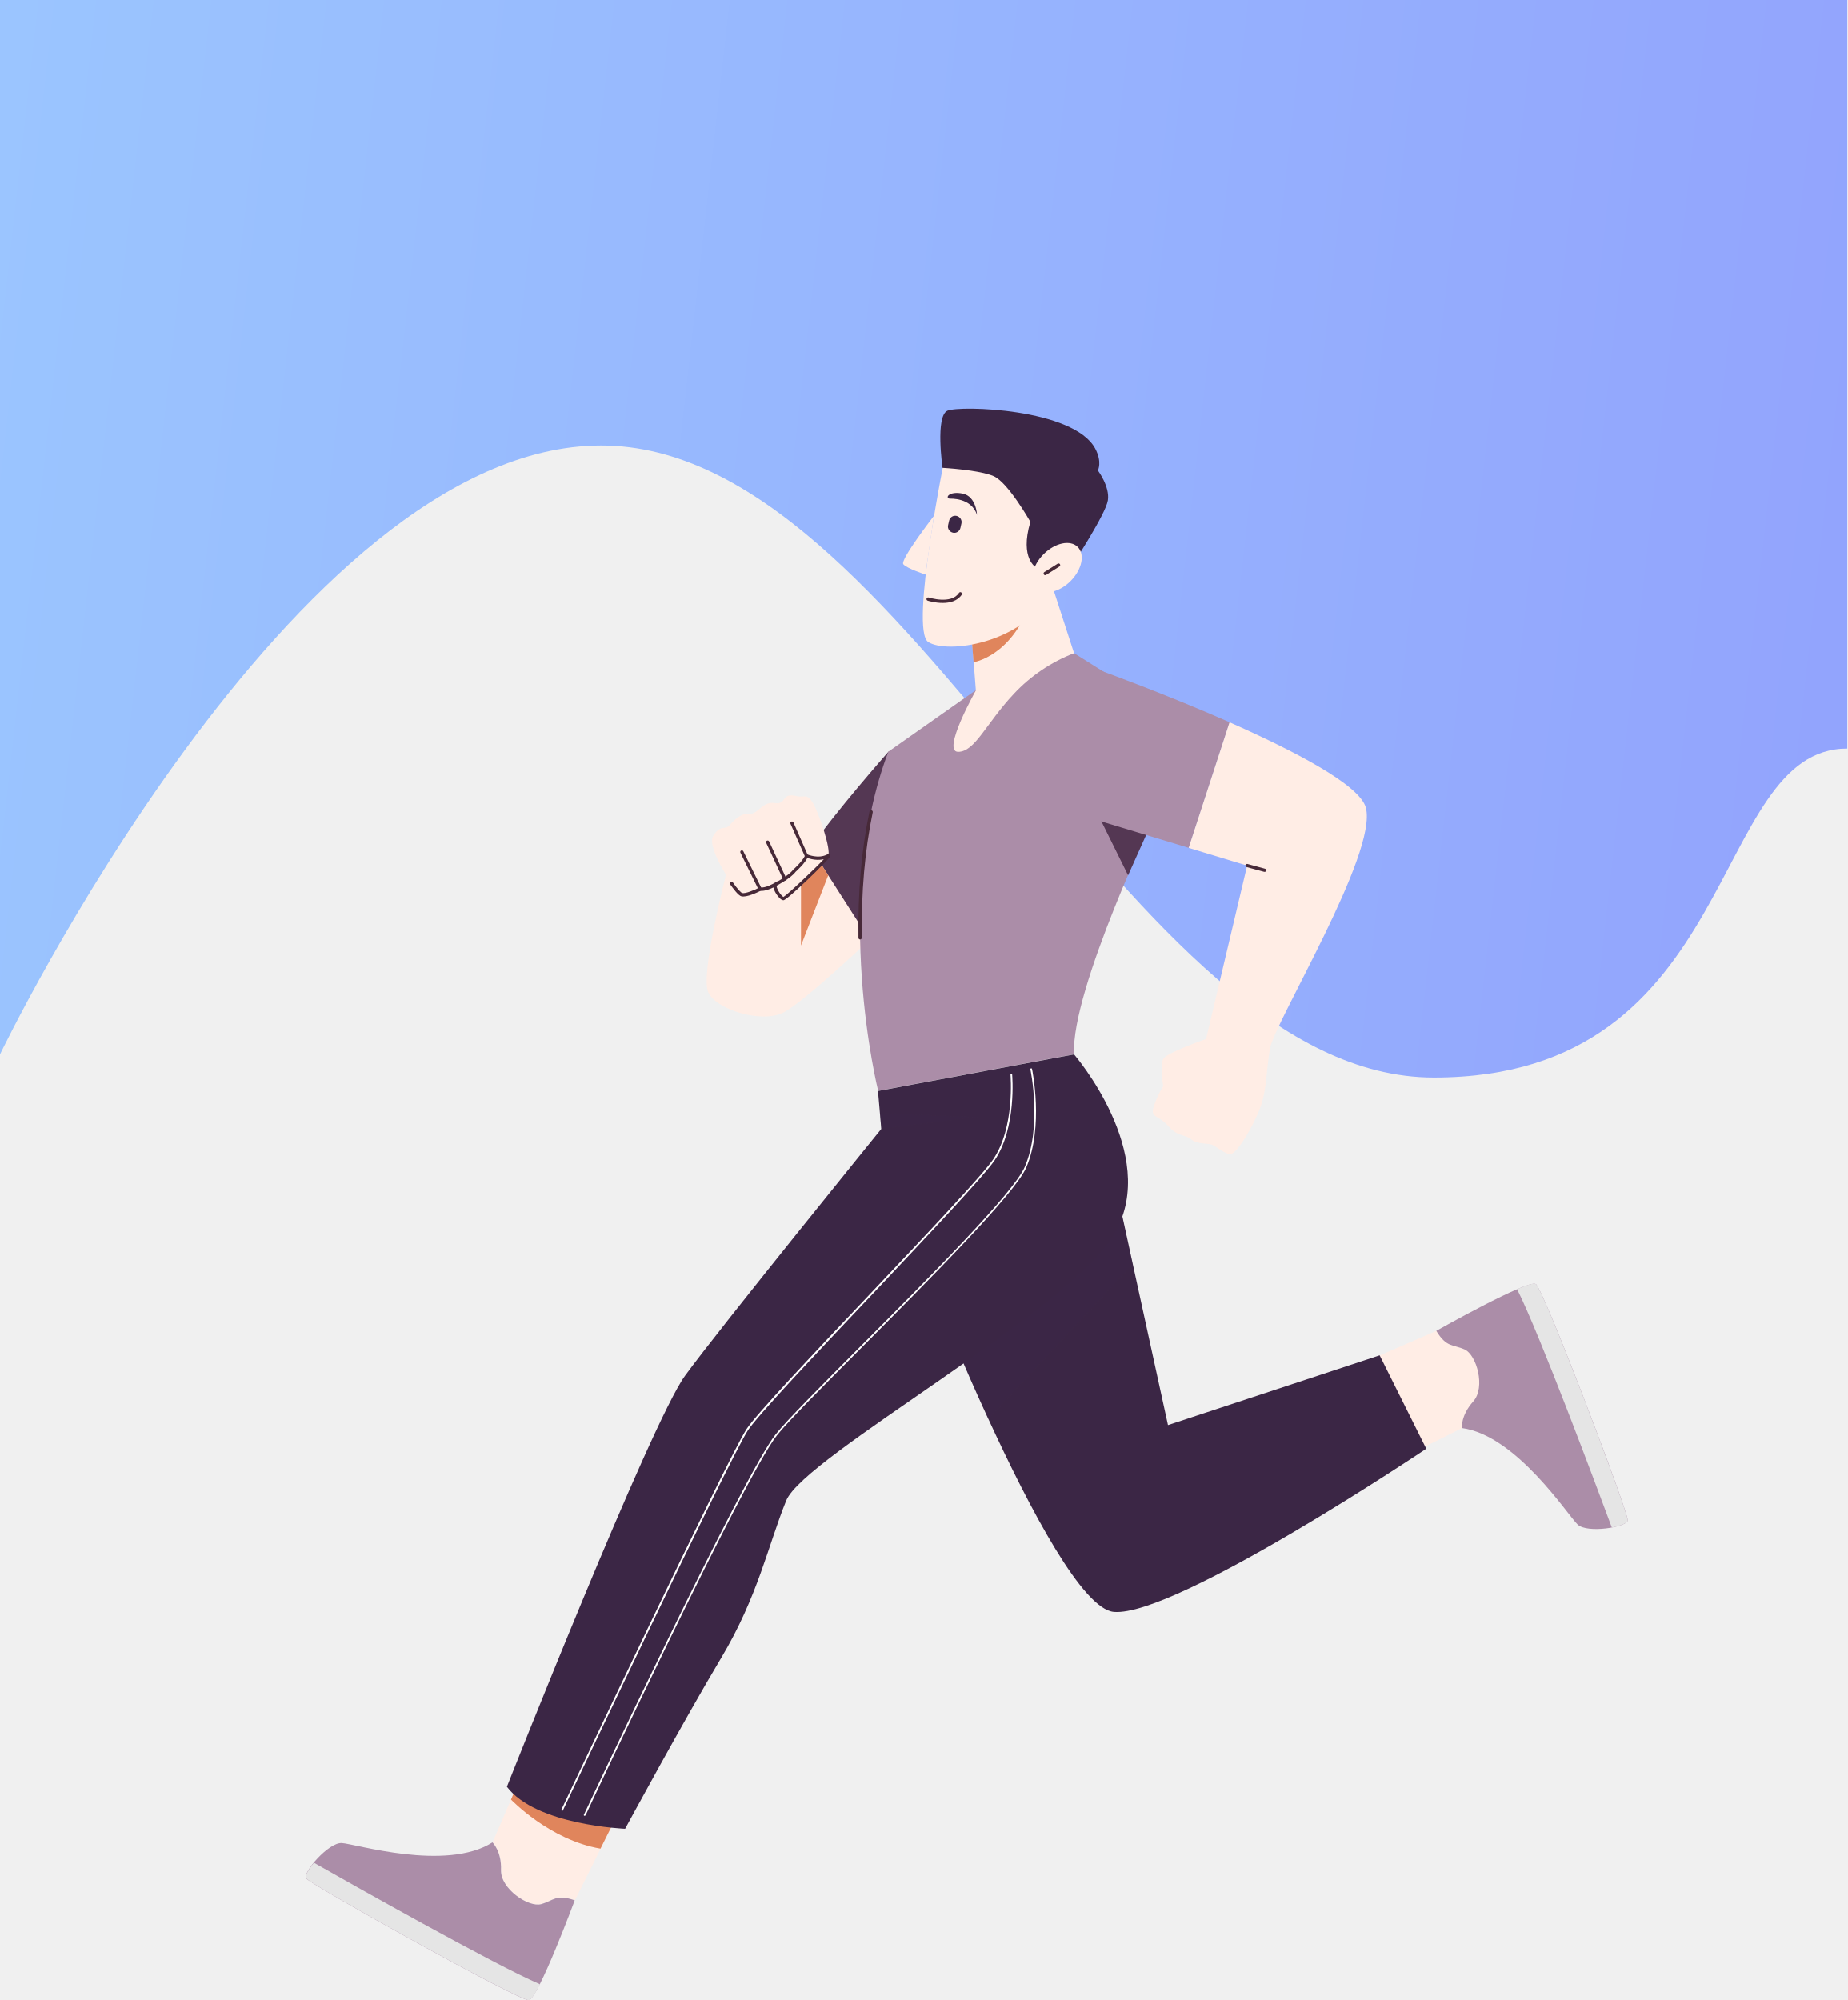
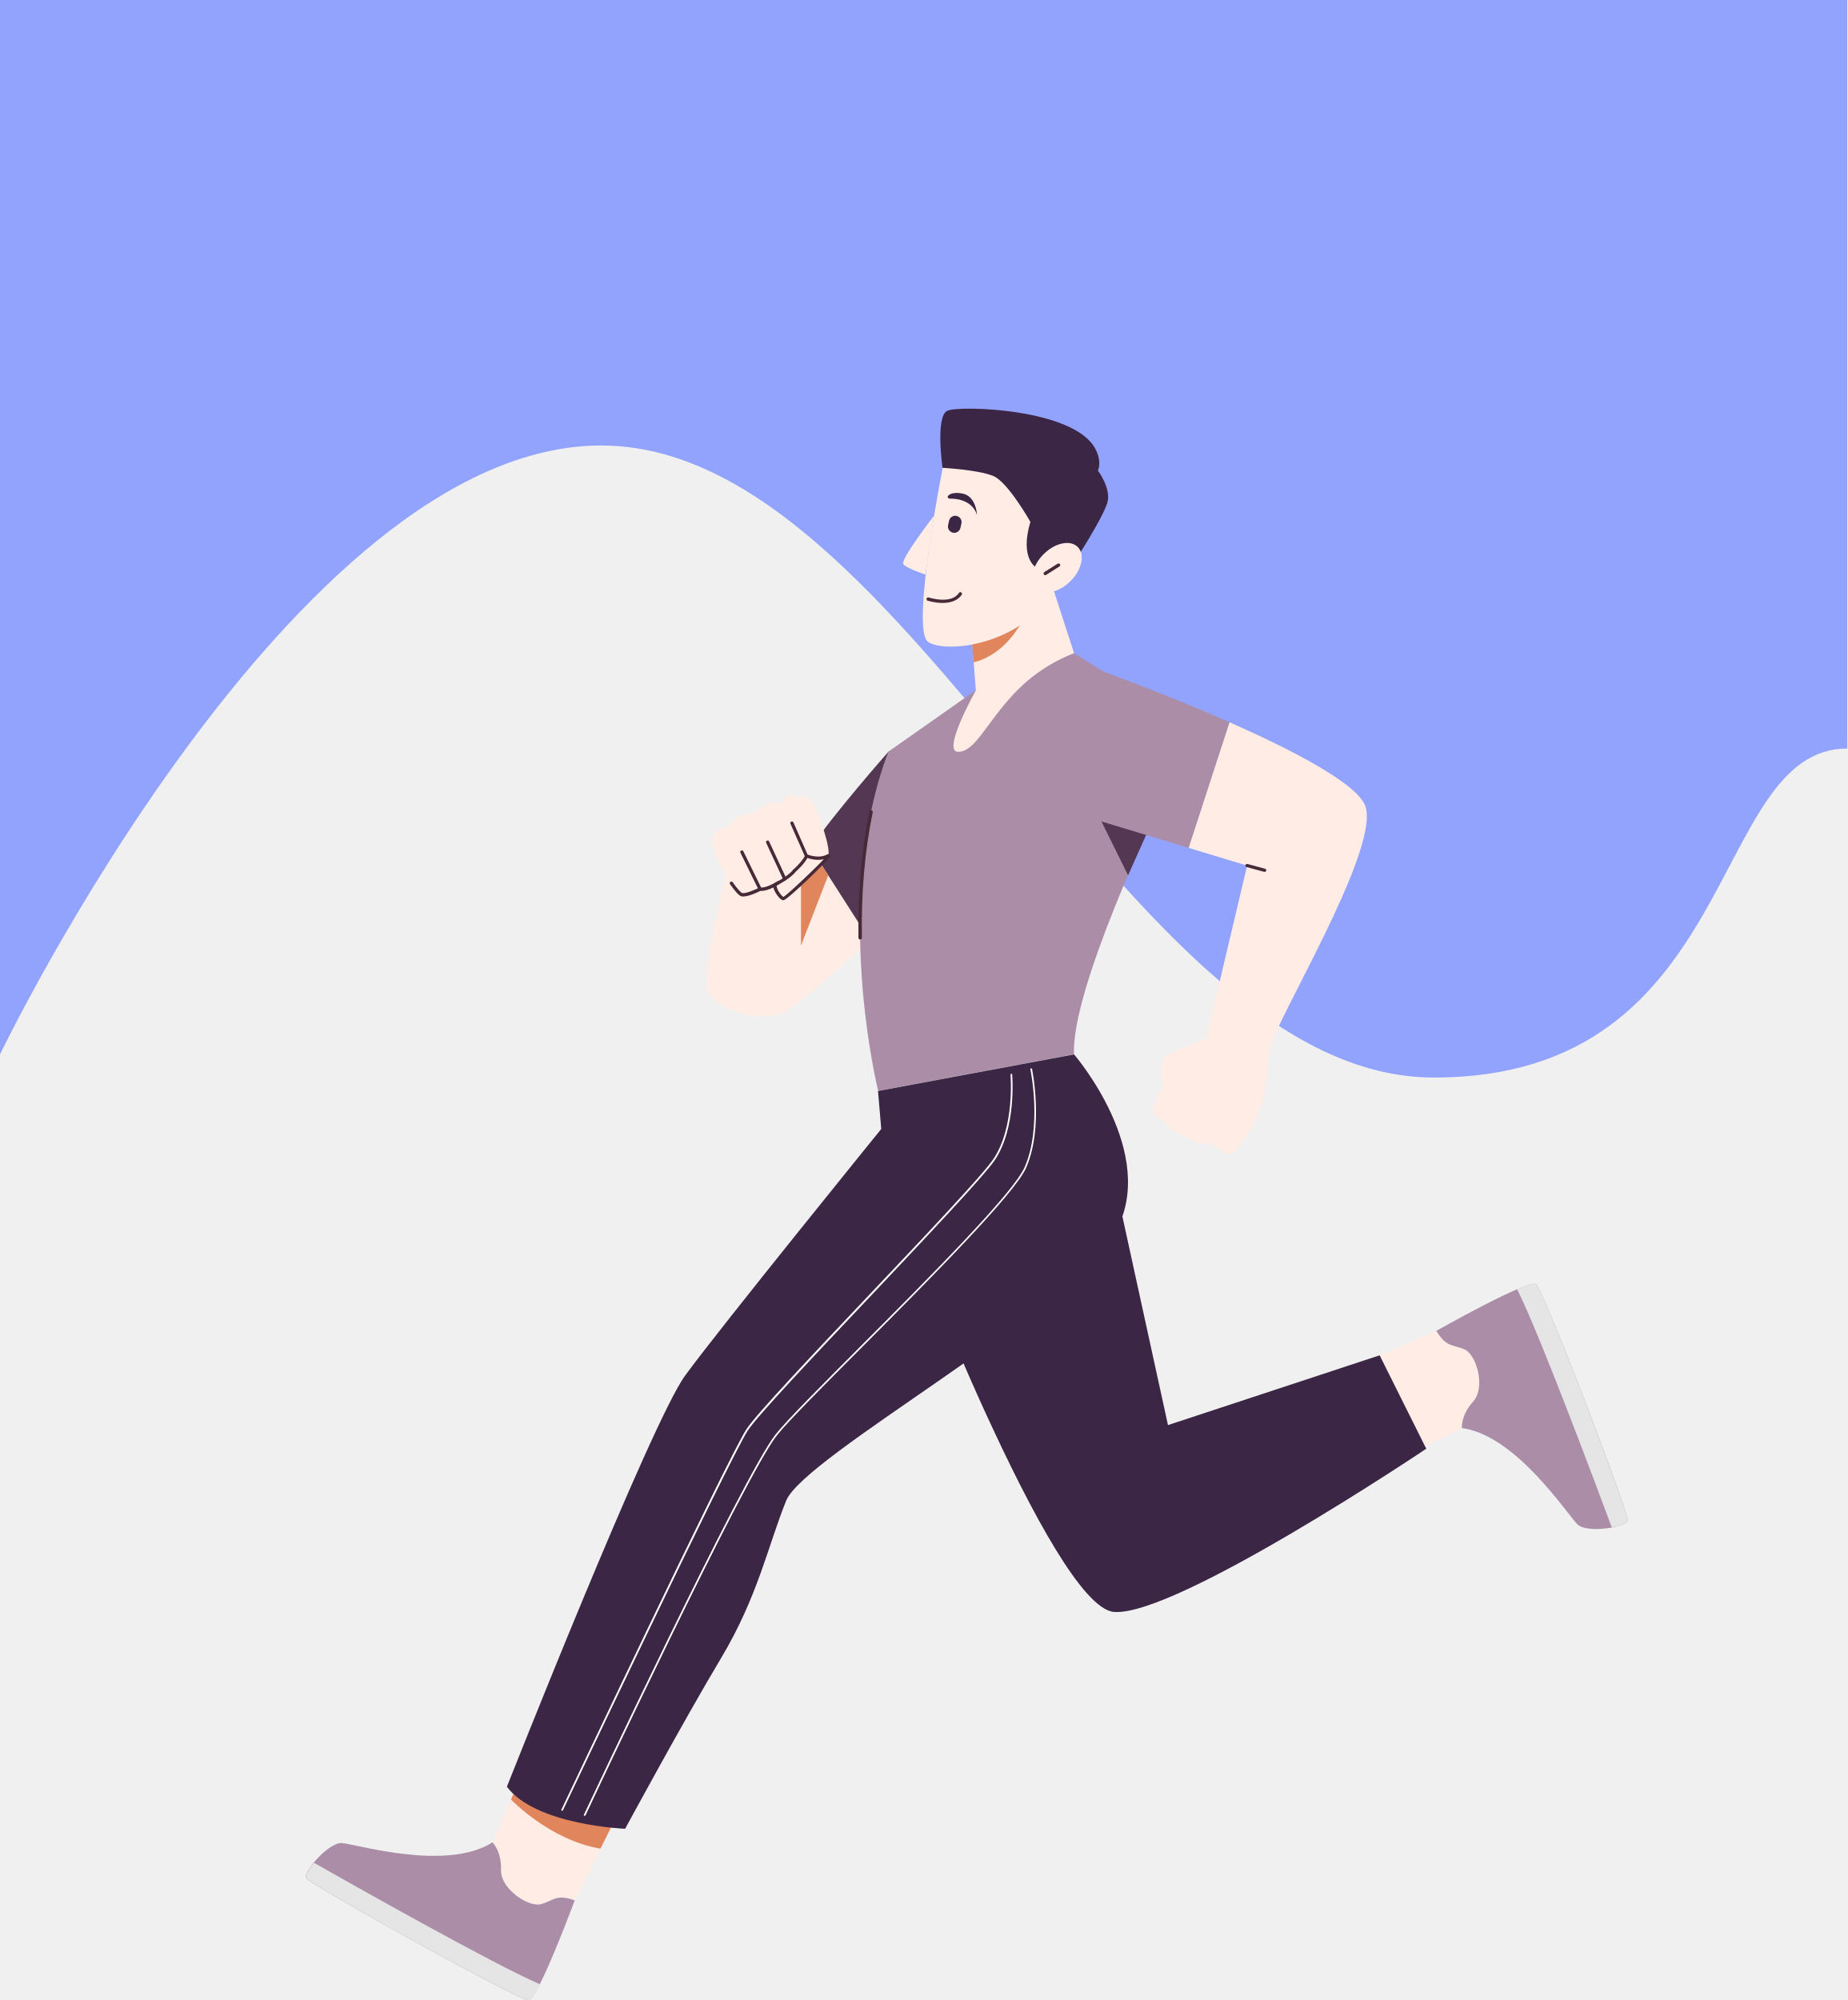
<svg xmlns="http://www.w3.org/2000/svg" width="375" height="406" viewBox="0 0 375 406" fill="none">
-   <g clip-path="url(#clip0_698_3795)">
-     <path d="M0 214.043C0 214.043 59.433 90.437 122.033 90.437C184.633 90.437 228.467 218.742 291.067 218.742C353.667 218.742 346.733 151.957 375 151.957V-40H0V214.043Z" fill="url(#paint0_linear_698_3795)" />
-     <path d="M164.567 172.119L147.367 177.618C147.367 177.618 142.133 197.813 143.767 201.413C145.4 205.012 154.6 207.744 158.967 205.578C163.333 203.412 178.133 189.249 178.133 189.249L164.567 172.119Z" fill="#FFEDE5" />
-     <path d="M180.333 152.623C180.333 152.623 169.333 165.087 164.566 172.119L176.833 191.281L189.666 179.751C189.666 179.751 187.533 147.858 180.333 152.623Z" fill="#543753" />
-     <path d="M162.6 172.752V191.948L168.133 177.685L164.567 172.119L162.6 172.752Z" fill="#E0855C" />
-     <path d="M161.767 161.621C163.267 161.988 163.733 160.955 164.967 162.921C166.2 164.887 168.8 172.586 168.1 173.752C167.4 174.918 159.633 182.417 159.067 182.417C158.5 182.417 157.067 180.317 157.367 179.584C157.367 179.584 155.533 180.684 154.333 180.484C154.333 180.484 151.667 181.884 150.6 181.617C149.533 181.35 143.3 172.152 144.767 169.72C146.233 167.287 147.167 168.553 148.033 167.587C148.9 166.62 150.367 165.021 152.133 165.187C153.9 165.354 154.7 162.621 157.267 163.021C159.833 163.421 158.433 160.788 161.767 161.621Z" fill="#FFEDE5" />
-     <path d="M157.333 179.917C157.2 179.917 157.1 179.851 157.033 179.751C156.933 179.584 157 179.384 157.167 179.317C157.2 179.317 160.2 177.718 161 176.551L161.067 176.485C161.1 176.485 162.8 174.952 163.367 173.785L160.467 167.22C160.4 167.054 160.467 166.854 160.633 166.787C160.8 166.72 161 166.787 161.067 166.954L164.067 173.785L164 173.919C163.5 175.185 161.767 176.751 161.5 176.985C160.567 178.284 157.567 179.851 157.433 179.917C157.433 179.884 157.4 179.917 157.333 179.917Z" fill="#472938" />
-     <path d="M154.3 180.817C154.166 180.817 154.066 180.75 154 180.617L150.3 173.086C150.233 172.919 150.3 172.719 150.466 172.652C150.633 172.586 150.833 172.652 150.9 172.819L154.6 180.351C154.666 180.517 154.6 180.717 154.433 180.784C154.4 180.817 154.366 180.817 154.3 180.817Z" fill="#472938" />
-     <path d="M159.3 178.751C159.166 178.751 159.066 178.684 159 178.551L155.533 171.086C155.466 170.919 155.533 170.719 155.7 170.653C155.866 170.586 156.066 170.653 156.133 170.819L159.6 178.284C159.666 178.451 159.6 178.651 159.433 178.718C159.4 178.751 159.333 178.751 159.3 178.751Z" fill="#472938" />
-     <path d="M159.033 182.75C158.5 182.75 157.9 181.917 157.667 181.584C157.5 181.35 157.133 180.751 157 180.151C156.367 180.451 155.267 180.917 154.367 180.85C153.833 181.117 151.567 182.217 150.5 181.95C149.9 181.817 148.8 180.351 148.2 179.484C148.1 179.317 148.133 179.118 148.267 179.018C148.4 178.918 148.633 178.951 148.733 179.084C149.767 180.584 150.467 181.217 150.633 181.284C151.333 181.45 153.133 180.684 154.133 180.184L154.233 180.151H154.333C155.433 180.317 157.133 179.284 157.167 179.284L158.033 178.784L157.667 179.717C157.633 179.817 157.633 180.151 157.967 180.784C158.367 181.517 158.833 181.984 159.033 182.084C159.867 181.617 165.3 176.485 167.233 174.419C165.433 174.852 163.7 174.085 163.633 174.052C163.467 173.985 163.4 173.785 163.467 173.619C163.533 173.452 163.733 173.385 163.9 173.452C163.933 173.452 166.1 174.419 167.933 173.452C168.167 173.319 168.333 173.385 168.4 173.485C168.5 173.552 168.567 173.719 168.5 173.885C168.267 174.485 159.833 182.75 159.033 182.75Z" fill="#472938" />
-     <path d="M218.033 132.595L234.733 143.092V164.854C234.733 164.854 217.366 200.979 218.033 214.01L178.266 221.441C178.266 221.441 168.733 183.183 180.333 152.59L198.066 140.126L218.033 132.595Z" fill="#AB8DA8" />
-     <path d="M174.6 190.715C174.433 190.715 174.267 190.582 174.267 190.382C174.133 181.15 174.867 172.552 176.5 164.754C176.533 164.587 176.7 164.454 176.9 164.487C177.067 164.521 177.2 164.687 177.167 164.887C175.567 172.619 174.8 181.184 174.967 190.348C174.933 190.548 174.8 190.715 174.6 190.715Z" fill="#472938" />
-     <path d="M234.733 164.887L221.7 162.921L229 177.685L234.733 164.887Z" fill="#543753" />
-     <path d="M213.7 119.231L218.033 132.595C213.4 134.394 209.233 137.194 205.833 140.826C200.133 146.891 197.933 152.623 194.5 152.623C191.067 152.623 198.1 140.16 198.1 140.16L197.2 128.496L213.7 119.231Z" fill="#FFEDE5" />
-     <path d="M197.633 134.428C197.633 134.428 205.267 133.294 209.167 122.33L197.167 128.496L197.633 134.428Z" fill="#E0855C" />
-     <path d="M191.967 91.937C191.967 91.937 184.6 127.862 188.433 130.328C192.267 132.795 207.4 130.662 213.033 120.664C218.667 110.666 211.6 91.937 191.967 91.937Z" fill="#FFEDE5" />
-     <path d="M189.6 104.701C189.6 104.701 182.667 113.666 183.367 114.532C184.067 115.398 187.867 116.632 187.867 116.632L189.6 104.701Z" fill="#FFEDE5" />
-     <path d="M210.4 115.232C210.4 115.232 206.933 113.499 209.167 105.934C209.167 105.934 204.667 97.969 201.733 96.669C198.8 95.37 191.333 94.97 191.333 94.97C191.333 94.97 189.833 84.472 192.333 83.372C194.833 82.273 217.967 82.906 222.333 91.071C223.8 93.837 222.867 95.503 222.867 95.503C222.867 95.503 225.333 98.769 224.9 101.568C224.467 104.368 217.667 114.732 217.667 114.732L210.4 115.232Z" fill="#3B2645" />
-     <path d="M217.318 117.964C219.636 115.647 220.29 112.545 218.78 111.036C217.27 109.526 214.167 110.18 211.85 112.497C209.533 114.813 208.879 117.915 210.389 119.425C211.899 120.934 215.001 120.28 217.318 117.964Z" fill="#FFEDE5" />
-     <path d="M191.366 122.397C189.8 122.397 188.4 121.964 188.3 121.93C188.133 121.864 188.033 121.697 188.1 121.497C188.166 121.33 188.333 121.231 188.533 121.297C188.566 121.297 193.1 122.764 194.666 120.364C194.766 120.197 194.966 120.164 195.133 120.264C195.3 120.364 195.333 120.564 195.233 120.731C194.333 122.03 192.8 122.397 191.366 122.397Z" fill="#472938" />
-     <path d="M212.167 116.765C212.067 116.765 211.933 116.698 211.9 116.598C211.8 116.432 211.833 116.232 212 116.132L214.7 114.432C214.867 114.332 215.067 114.365 215.167 114.532C215.267 114.699 215.233 114.899 215.067 114.999L212.367 116.698C212.3 116.732 212.233 116.765 212.167 116.765Z" fill="#472938" />
-     <path d="M194.2 104.734C194.9 104.901 195.333 105.601 195.167 106.267L194.967 107.167C194.8 107.867 194.1 108.3 193.433 108.133C192.733 107.967 192.3 107.267 192.467 106.6L192.667 105.701C192.833 105.001 193.5 104.568 194.2 104.734Z" fill="#3B2645" />
-     <path d="M192.8 101.235C192.8 101.235 197.2 100.935 198.333 104.534C198.333 104.534 198.2 100.768 195.433 100.202C192.667 99.635 191.767 101.068 192.8 101.235Z" fill="#3B2645" />
-     <path d="M223.967 136.327C209 133.794 218.933 165.354 218.933 165.354L241.333 172.119L249.633 146.625C236.6 140.893 223.967 136.327 223.967 136.327Z" fill="#AB8DA8" />
-     <path d="M244.833 210.91C244.833 210.91 236.933 213.676 236.167 214.91C235.4 216.143 236.133 220.508 236.133 220.508C235.3 221.841 234.633 223.241 234.167 224.741C233.5 226.973 235.167 226.307 237.133 228.573C239.1 230.839 240.7 230.273 241.833 231.306C242.967 232.339 245.267 232.006 246.167 232.439C247.067 232.872 248.767 234.338 249.8 234.272C250.833 234.205 253.267 230.673 255.267 226.24C257.267 221.808 256.9 218.209 257.8 212.877C258.7 207.544 279.733 173.252 277.267 163.954C276.033 159.322 262.633 152.39 249.6 146.625L241.3 172.119L253.167 175.718L244.833 210.91Z" fill="#FFEDE5" />
-     <path d="M256.733 176.985C256.7 176.985 256.667 176.985 256.633 176.985L253.067 176.018C252.9 175.985 252.767 175.785 252.833 175.618C252.867 175.452 253.067 175.352 253.233 175.385L256.8 176.351C256.967 176.385 257.1 176.585 257.033 176.751C257.033 176.885 256.9 176.985 256.733 176.985Z" fill="#472938" />
-     <path d="M283.833 296.391L296.8 289.893C296.8 289.893 296.5 287.36 299.1 284.494C301.7 281.628 299.767 274.996 297.333 273.93C294.9 272.863 293.7 273.596 291.6 270.164L272.833 278.295L283.833 296.391Z" fill="#FFEDE5" />
-     <path d="M297.3 273.93C299.733 274.996 301.633 281.628 299.067 284.494C296.5 287.36 296.767 289.893 296.767 289.893C307.867 291.392 318.3 307.655 320.267 309.488C322.233 311.321 330.2 310.022 330.433 308.655C330.667 307.289 313.367 261.666 311.767 260.666C310.167 259.666 291.567 270.164 291.567 270.164C293.667 273.596 294.867 272.863 297.3 273.93Z" fill="#AB8DA8" />
-     <path d="M330.433 308.655C330.633 307.289 313.367 261.666 311.767 260.666C311.367 260.399 309.9 260.866 307.967 261.699C312.567 270.83 324.3 302.29 327.2 310.088C328.933 309.755 330.333 309.222 330.433 308.655Z" fill="#E5E5E5" />
-     <path d="M183.867 248.202C183.867 248.202 213.6 326.185 226.133 327.218C238.667 328.251 289.533 294.092 289.533 294.092L280.067 275.129L237.1 289.293L226.4 240.337L183.867 248.202Z" fill="#3B2645" />
-     <g opacity="0.5">
-       <path opacity="0.5" d="M226.4 240.37L183.867 248.202C183.867 248.202 191.5 268.198 200.633 288.06L229.933 256.7L226.4 240.37Z" fill="#3B2645" />
-     </g>
-     <path d="M105.733 360.677L100 373.974C100 373.974 101.867 375.74 101.733 379.573C101.6 383.405 107.333 387.271 109.9 386.504C112.467 385.738 112.9 384.405 116.733 385.705L125.867 367.375L105.733 360.677Z" fill="#FFEDE5" />
-     <path d="M103.733 365.309C103.733 365.309 111.6 373.541 121.9 375.274L125.833 367.375L105.733 360.643L103.733 365.309Z" fill="#E0855C" />
-     <path d="M218.033 214.043C218.033 214.043 235.433 234.205 226.367 250.202C217.3 266.198 163.267 295.591 159.6 304.623C155.933 313.654 153.867 324.085 146.367 336.616C138.867 349.146 126.9 371.241 126.9 371.241C126.9 371.241 108.8 370.541 102.9 362.71C102.9 362.71 132.1 288.826 139.067 279.262C146.033 269.697 178.9 229.173 178.9 229.173L178.233 221.475L218.033 214.043Z" fill="#3B2645" />
-     <path d="M118.667 368.608C118.633 368.608 118.633 368.608 118.6 368.608C118.533 368.575 118.467 368.475 118.533 368.375C118.867 367.675 151.033 299.157 157.467 291.159C159.833 288.193 166.8 281.228 174.833 273.163C188.6 259.366 205.7 242.203 208 236.938C211.6 228.74 209.2 217.209 209.167 217.076C209.133 216.976 209.2 216.909 209.3 216.876C209.4 216.842 209.467 216.909 209.5 217.009C209.533 217.109 211.933 228.773 208.3 237.071C205.967 242.37 188.833 259.566 175.067 273.396C167.033 281.461 160.1 288.393 157.733 291.359C151.333 299.324 119.167 367.809 118.867 368.508C118.8 368.575 118.733 368.608 118.667 368.608Z" fill="white" />
-     <path d="M114.1 367.575C114.067 367.575 114.067 367.575 114.033 367.575C113.967 367.542 113.9 367.442 113.967 367.342C114.3 366.642 147.667 296.058 151.533 290.126C153.5 287.093 165.233 274.696 176.567 262.732C187.767 250.901 199.367 238.638 201.6 235.372C206.067 228.84 205.133 218.242 205.133 218.142C205.133 218.042 205.2 217.975 205.3 217.975C205.4 217.975 205.467 218.042 205.467 218.142C205.467 218.242 206.433 228.973 201.867 235.605C199.6 238.904 188 251.168 176.8 263.032C165.467 274.996 153.767 287.393 151.8 290.393C147.967 296.325 114.567 366.875 114.233 367.575C114.233 367.542 114.167 367.575 114.1 367.575Z" fill="white" />
-     <path d="M109.867 386.538C107.333 387.271 101.567 383.438 101.7 379.606C101.833 375.773 99.967 374.007 99.967 374.007C90.5 380.006 72.067 374.274 69.367 374.14C66.667 374.007 61.4 380.139 62.133 381.306C62.867 382.472 105.433 406.267 107.333 406.033C109.233 405.8 116.667 385.771 116.667 385.771C112.867 384.438 112.433 385.805 109.867 386.538Z" fill="#AB8DA8" />
-     <path d="M62.166 381.305C62.867 382.472 105.467 406.267 107.367 406.033C107.833 405.967 108.667 404.7 109.6 402.801C100.2 398.768 70.933 382.239 63.733 378.14C62.6 379.473 61.867 380.806 62.166 381.305Z" fill="#E5E5E5" />
-     <g opacity="0.5">
-       <path opacity="0.5" d="M178.9 229.173C178.9 229.173 198.667 226.707 198.467 226.773C198.267 226.84 178.633 225.907 178.633 225.907L178.9 229.173Z" fill="#3B2645" />
-     </g>
+   <path d="M0 214.043C0 214.043 59.433 90.437 122.033 90.437C184.633 90.437 228.467 218.742 291.067 218.742C353.667 218.742 346.733 151.957 375 151.957V-40H0V214.043Z" fill="#92A3FD" />
+   <path d="M164.567 172.119L147.367 177.618C147.367 177.618 142.133 197.813 143.767 201.413C145.4 205.012 154.6 207.744 158.967 205.578C163.333 203.412 178.133 189.249 178.133 189.249L164.567 172.119Z" fill="#FFEDE5" />
+   <path d="M180.333 152.623C180.333 152.623 169.333 165.087 164.566 172.119L176.833 191.281L189.666 179.751C189.666 179.751 187.533 147.858 180.333 152.623Z" fill="#543753" />
+   <path d="M162.6 172.752V191.948L168.133 177.685L164.567 172.119L162.6 172.752Z" fill="#E0855C" />
+   <path d="M161.767 161.621C163.267 161.988 163.733 160.955 164.967 162.921C166.2 164.887 168.8 172.586 168.1 173.752C167.4 174.918 159.633 182.417 159.067 182.417C158.5 182.417 157.067 180.317 157.367 179.584C157.367 179.584 155.533 180.684 154.333 180.484C154.333 180.484 151.667 181.884 150.6 181.617C149.533 181.35 143.3 172.152 144.767 169.72C146.233 167.287 147.167 168.553 148.033 167.587C148.9 166.62 150.367 165.021 152.133 165.187C153.9 165.354 154.7 162.621 157.267 163.021C159.833 163.421 158.433 160.788 161.767 161.621Z" fill="#FFEDE5" />
+   <path d="M157.333 179.917C157.2 179.917 157.1 179.851 157.033 179.751C156.933 179.584 157 179.384 157.167 179.317C157.2 179.317 160.2 177.718 161 176.551L161.067 176.485C161.1 176.485 162.8 174.952 163.367 173.785L160.467 167.22C160.4 167.054 160.467 166.854 160.633 166.787C160.8 166.72 161 166.787 161.067 166.954L164.067 173.785L164 173.919C163.5 175.185 161.767 176.751 161.5 176.985C160.567 178.284 157.567 179.851 157.433 179.917C157.433 179.884 157.4 179.917 157.333 179.917Z" fill="#472938" />
+   <path d="M154.3 180.817C154.166 180.817 154.066 180.75 154 180.617L150.3 173.086C150.233 172.919 150.3 172.719 150.466 172.652C150.633 172.586 150.833 172.652 150.9 172.819L154.6 180.351C154.666 180.517 154.6 180.717 154.433 180.784C154.4 180.817 154.366 180.817 154.3 180.817Z" fill="#472938" />
+   <path d="M159.3 178.751C159.166 178.751 159.066 178.684 159 178.551L155.533 171.086C155.466 170.919 155.533 170.719 155.7 170.653C155.866 170.586 156.066 170.653 156.133 170.819L159.6 178.284C159.666 178.451 159.6 178.651 159.433 178.718C159.4 178.751 159.333 178.751 159.3 178.751Z" fill="#472938" />
+   <path d="M159.033 182.75C158.5 182.75 157.9 181.917 157.667 181.584C157.5 181.35 157.133 180.751 157 180.151C156.367 180.451 155.267 180.917 154.367 180.85C153.833 181.117 151.567 182.217 150.5 181.95C149.9 181.817 148.8 180.351 148.2 179.484C148.1 179.317 148.133 179.118 148.267 179.018C148.4 178.918 148.633 178.951 148.733 179.084C149.767 180.584 150.467 181.217 150.633 181.284C151.333 181.45 153.133 180.684 154.133 180.184L154.233 180.151H154.333C155.433 180.317 157.133 179.284 157.167 179.284L158.033 178.784L157.667 179.717C157.633 179.817 157.633 180.151 157.967 180.784C158.367 181.517 158.833 181.984 159.033 182.084C159.867 181.617 165.3 176.485 167.233 174.419C165.433 174.852 163.7 174.085 163.633 174.052C163.467 173.985 163.4 173.785 163.467 173.619C163.533 173.452 163.733 173.385 163.9 173.452C163.933 173.452 166.1 174.419 167.933 173.452C168.167 173.319 168.333 173.385 168.4 173.485C168.5 173.552 168.567 173.719 168.5 173.885C168.267 174.485 159.833 182.75 159.033 182.75Z" fill="#472938" />
+   <path d="M218.033 132.595L234.733 143.092V164.854C234.733 164.854 217.366 200.979 218.033 214.01L178.266 221.441C178.266 221.441 168.733 183.183 180.333 152.59L198.066 140.126L218.033 132.595Z" fill="#AB8DA8" />
+   <path d="M174.6 190.715C174.433 190.715 174.267 190.582 174.267 190.382C174.133 181.15 174.867 172.552 176.5 164.754C176.533 164.587 176.7 164.454 176.9 164.487C177.067 164.521 177.2 164.687 177.167 164.887C175.567 172.619 174.8 181.184 174.967 190.348C174.933 190.548 174.8 190.715 174.6 190.715Z" fill="#472938" />
+   <path d="M234.733 164.887L221.7 162.921L229 177.685L234.733 164.887Z" fill="#543753" />
+   <path d="M213.7 119.231L218.033 132.595C213.4 134.394 209.233 137.194 205.833 140.826C200.133 146.891 197.933 152.623 194.5 152.623C191.067 152.623 198.1 140.16 198.1 140.16L197.2 128.496L213.7 119.231Z" fill="#FFEDE5" />
+   <path d="M197.633 134.428C197.633 134.428 205.267 133.294 209.167 122.33L197.167 128.496L197.633 134.428Z" fill="#E0855C" />
+   <path d="M191.967 91.937C191.967 91.937 184.6 127.862 188.433 130.328C192.267 132.795 207.4 130.662 213.033 120.664C218.667 110.666 211.6 91.937 191.967 91.937Z" fill="#FFEDE5" />
+   <path d="M189.6 104.701C189.6 104.701 182.667 113.666 183.367 114.532C184.067 115.398 187.867 116.632 187.867 116.632L189.6 104.701Z" fill="#FFEDE5" />
+   <path d="M210.4 115.232C210.4 115.232 206.933 113.499 209.167 105.934C209.167 105.934 204.667 97.969 201.733 96.669C198.8 95.37 191.333 94.97 191.333 94.97C191.333 94.97 189.833 84.472 192.333 83.372C194.833 82.273 217.967 82.906 222.333 91.071C223.8 93.837 222.867 95.503 222.867 95.503C222.867 95.503 225.333 98.769 224.9 101.568C224.467 104.368 217.667 114.732 217.667 114.732L210.4 115.232Z" fill="#3B2645" />
+   <path d="M217.318 117.964C219.636 115.647 220.29 112.545 218.78 111.036C217.27 109.526 214.167 110.18 211.85 112.497C209.533 114.813 208.879 117.915 210.389 119.425C211.899 120.934 215.001 120.28 217.318 117.964Z" fill="#FFEDE5" />
+   <path d="M191.366 122.397C189.8 122.397 188.4 121.964 188.3 121.93C188.133 121.864 188.033 121.697 188.1 121.497C188.166 121.33 188.333 121.231 188.533 121.297C188.566 121.297 193.1 122.764 194.666 120.364C194.766 120.197 194.966 120.164 195.133 120.264C195.3 120.364 195.333 120.564 195.233 120.731C194.333 122.03 192.8 122.397 191.366 122.397Z" fill="#472938" />
+   <path d="M212.167 116.765C212.067 116.765 211.933 116.698 211.9 116.598C211.8 116.432 211.833 116.232 212 116.132L214.7 114.432C214.867 114.332 215.067 114.365 215.167 114.532C215.267 114.699 215.233 114.899 215.067 114.999L212.367 116.698C212.3 116.732 212.233 116.765 212.167 116.765Z" fill="#472938" />
+   <path d="M194.2 104.734C194.9 104.901 195.333 105.601 195.167 106.267L194.967 107.167C194.8 107.867 194.1 108.3 193.433 108.133C192.733 107.967 192.3 107.267 192.467 106.6L192.667 105.701C192.833 105.001 193.5 104.568 194.2 104.734Z" fill="#3B2645" />
+   <path d="M192.8 101.235C192.8 101.235 197.2 100.935 198.333 104.534C198.333 104.534 198.2 100.768 195.433 100.202C192.667 99.635 191.767 101.068 192.8 101.235Z" fill="#3B2645" />
+   <path d="M223.967 136.327C209 133.794 218.933 165.354 218.933 165.354L241.333 172.119L249.633 146.625C236.6 140.893 223.967 136.327 223.967 136.327Z" fill="#AB8DA8" />
+   <path d="M244.833 210.91C244.833 210.91 236.933 213.676 236.167 214.91C235.4 216.143 236.133 220.508 236.133 220.508C235.3 221.841 234.633 223.241 234.167 224.741C233.5 226.973 235.167 226.307 237.133 228.573C239.1 230.839 240.7 230.273 241.833 231.306C242.967 232.339 245.267 232.006 246.167 232.439C247.067 232.872 248.767 234.338 249.8 234.272C250.833 234.205 253.267 230.673 255.267 226.24C257.267 221.808 256.9 218.209 257.8 212.877C258.7 207.544 279.733 173.252 277.267 163.954C276.033 159.322 262.633 152.39 249.6 146.625L241.3 172.119L253.167 175.718L244.833 210.91Z" fill="#FFEDE5" />
+   <path d="M256.733 176.985C256.7 176.985 256.667 176.985 256.633 176.985L253.067 176.018C252.9 175.985 252.767 175.785 252.833 175.618C252.867 175.452 253.067 175.352 253.233 175.385L256.8 176.351C256.967 176.385 257.1 176.585 257.033 176.751C257.033 176.885 256.9 176.985 256.733 176.985Z" fill="#472938" />
+   <path d="M283.833 296.391L296.8 289.893C296.8 289.893 296.5 287.36 299.1 284.494C301.7 281.628 299.767 274.996 297.333 273.93C294.9 272.863 293.7 273.596 291.6 270.164L272.833 278.295L283.833 296.391Z" fill="#FFEDE5" />
+   <path d="M297.3 273.93C299.733 274.996 301.633 281.628 299.067 284.494C296.5 287.36 296.767 289.893 296.767 289.893C307.867 291.392 318.3 307.655 320.267 309.488C322.233 311.321 330.2 310.022 330.433 308.655C330.667 307.289 313.367 261.666 311.767 260.666C310.167 259.666 291.567 270.164 291.567 270.164C293.667 273.596 294.867 272.863 297.3 273.93Z" fill="#AB8DA8" />
+   <path d="M330.433 308.655C330.633 307.289 313.367 261.666 311.767 260.666C311.367 260.399 309.9 260.866 307.967 261.699C312.567 270.83 324.3 302.29 327.2 310.088C328.933 309.755 330.333 309.222 330.433 308.655Z" fill="#E5E5E5" />
+   <path d="M183.867 248.202C183.867 248.202 213.6 326.185 226.133 327.218C238.667 328.251 289.533 294.092 289.533 294.092L280.067 275.129L237.1 289.293L226.4 240.337L183.867 248.202Z" fill="#3B2645" />
+   <g opacity="0.5">
+     <path opacity="0.5" d="M226.4 240.37L183.867 248.202C183.867 248.202 191.5 268.198 200.633 288.06L229.933 256.7L226.4 240.37Z" fill="#3B2645" />
  </g>
-   <defs>
-     <linearGradient id="paint0_linear_698_3795" x1="375" y1="218.742" x2="-121.545" y2="163.055" gradientUnits="userSpaceOnUse">
-       <stop stop-color="#92A3FD" />
-       <stop offset="1" stop-color="#9DCEFF" />
-     </linearGradient>
-     <clipPath id="clip0_698_3795">
-       <rect width="375" height="406" fill="white" />
-     </clipPath>
-   </defs>
+   <path d="M105.733 360.677L100 373.974C100 373.974 101.867 375.74 101.733 379.573C101.6 383.405 107.333 387.271 109.9 386.504C112.467 385.738 112.9 384.405 116.733 385.705L125.867 367.375L105.733 360.677Z" fill="#FFEDE5" />
+   <path d="M103.733 365.309C103.733 365.309 111.6 373.541 121.9 375.274L125.833 367.375L105.733 360.643L103.733 365.309Z" fill="#E0855C" />
+   <path d="M218.033 214.043C218.033 214.043 235.433 234.205 226.367 250.202C217.3 266.198 163.267 295.591 159.6 304.623C155.933 313.654 153.867 324.085 146.367 336.616C138.867 349.146 126.9 371.241 126.9 371.241C126.9 371.241 108.8 370.541 102.9 362.71C102.9 362.71 132.1 288.826 139.067 279.262C146.033 269.697 178.9 229.173 178.9 229.173L178.233 221.475L218.033 214.043Z" fill="#3B2645" />
+   <path d="M118.667 368.608C118.633 368.608 118.633 368.608 118.6 368.608C118.533 368.575 118.467 368.475 118.533 368.375C118.867 367.675 151.033 299.157 157.467 291.159C159.833 288.193 166.8 281.228 174.833 273.163C188.6 259.366 205.7 242.203 208 236.938C211.6 228.74 209.2 217.209 209.167 217.076C209.133 216.976 209.2 216.909 209.3 216.876C209.4 216.842 209.467 216.909 209.5 217.009C209.533 217.109 211.933 228.773 208.3 237.071C205.967 242.37 188.833 259.566 175.067 273.396C167.033 281.461 160.1 288.393 157.733 291.359C151.333 299.324 119.167 367.809 118.867 368.508C118.8 368.575 118.733 368.608 118.667 368.608Z" fill="white" />
+   <path d="M114.1 367.575C114.067 367.575 114.067 367.575 114.033 367.575C113.967 367.542 113.9 367.442 113.967 367.342C114.3 366.642 147.667 296.058 151.533 290.126C153.5 287.093 165.233 274.696 176.567 262.732C187.767 250.901 199.367 238.638 201.6 235.372C206.067 228.84 205.133 218.242 205.133 218.142C205.133 218.042 205.2 217.975 205.3 217.975C205.4 217.975 205.467 218.042 205.467 218.142C205.467 218.242 206.433 228.973 201.867 235.605C199.6 238.904 188 251.168 176.8 263.032C165.467 274.996 153.767 287.393 151.8 290.393C147.967 296.325 114.567 366.875 114.233 367.575C114.233 367.542 114.167 367.575 114.1 367.575Z" fill="white" />
+   <path d="M109.867 386.538C107.333 387.271 101.567 383.438 101.7 379.606C101.833 375.773 99.967 374.007 99.967 374.007C90.5 380.006 72.067 374.274 69.367 374.14C66.667 374.007 61.4 380.139 62.133 381.306C62.867 382.472 105.433 406.267 107.333 406.033C109.233 405.8 116.667 385.771 116.667 385.771C112.867 384.438 112.433 385.805 109.867 386.538Z" fill="#AB8DA8" />
+   <path d="M62.166 381.305C62.867 382.472 105.467 406.267 107.367 406.033C107.833 405.967 108.667 404.7 109.6 402.801C100.2 398.768 70.933 382.239 63.733 378.14C62.6 379.473 61.867 380.806 62.166 381.305Z" fill="#E5E5E5" />
+   <g opacity="0.5">
+     <path opacity="0.5" d="M178.9 229.173C178.9 229.173 198.667 226.707 198.467 226.773C198.267 226.84 178.633 225.907 178.633 225.907L178.9 229.173Z" fill="#3B2645" />
+   </g>
</svg>
